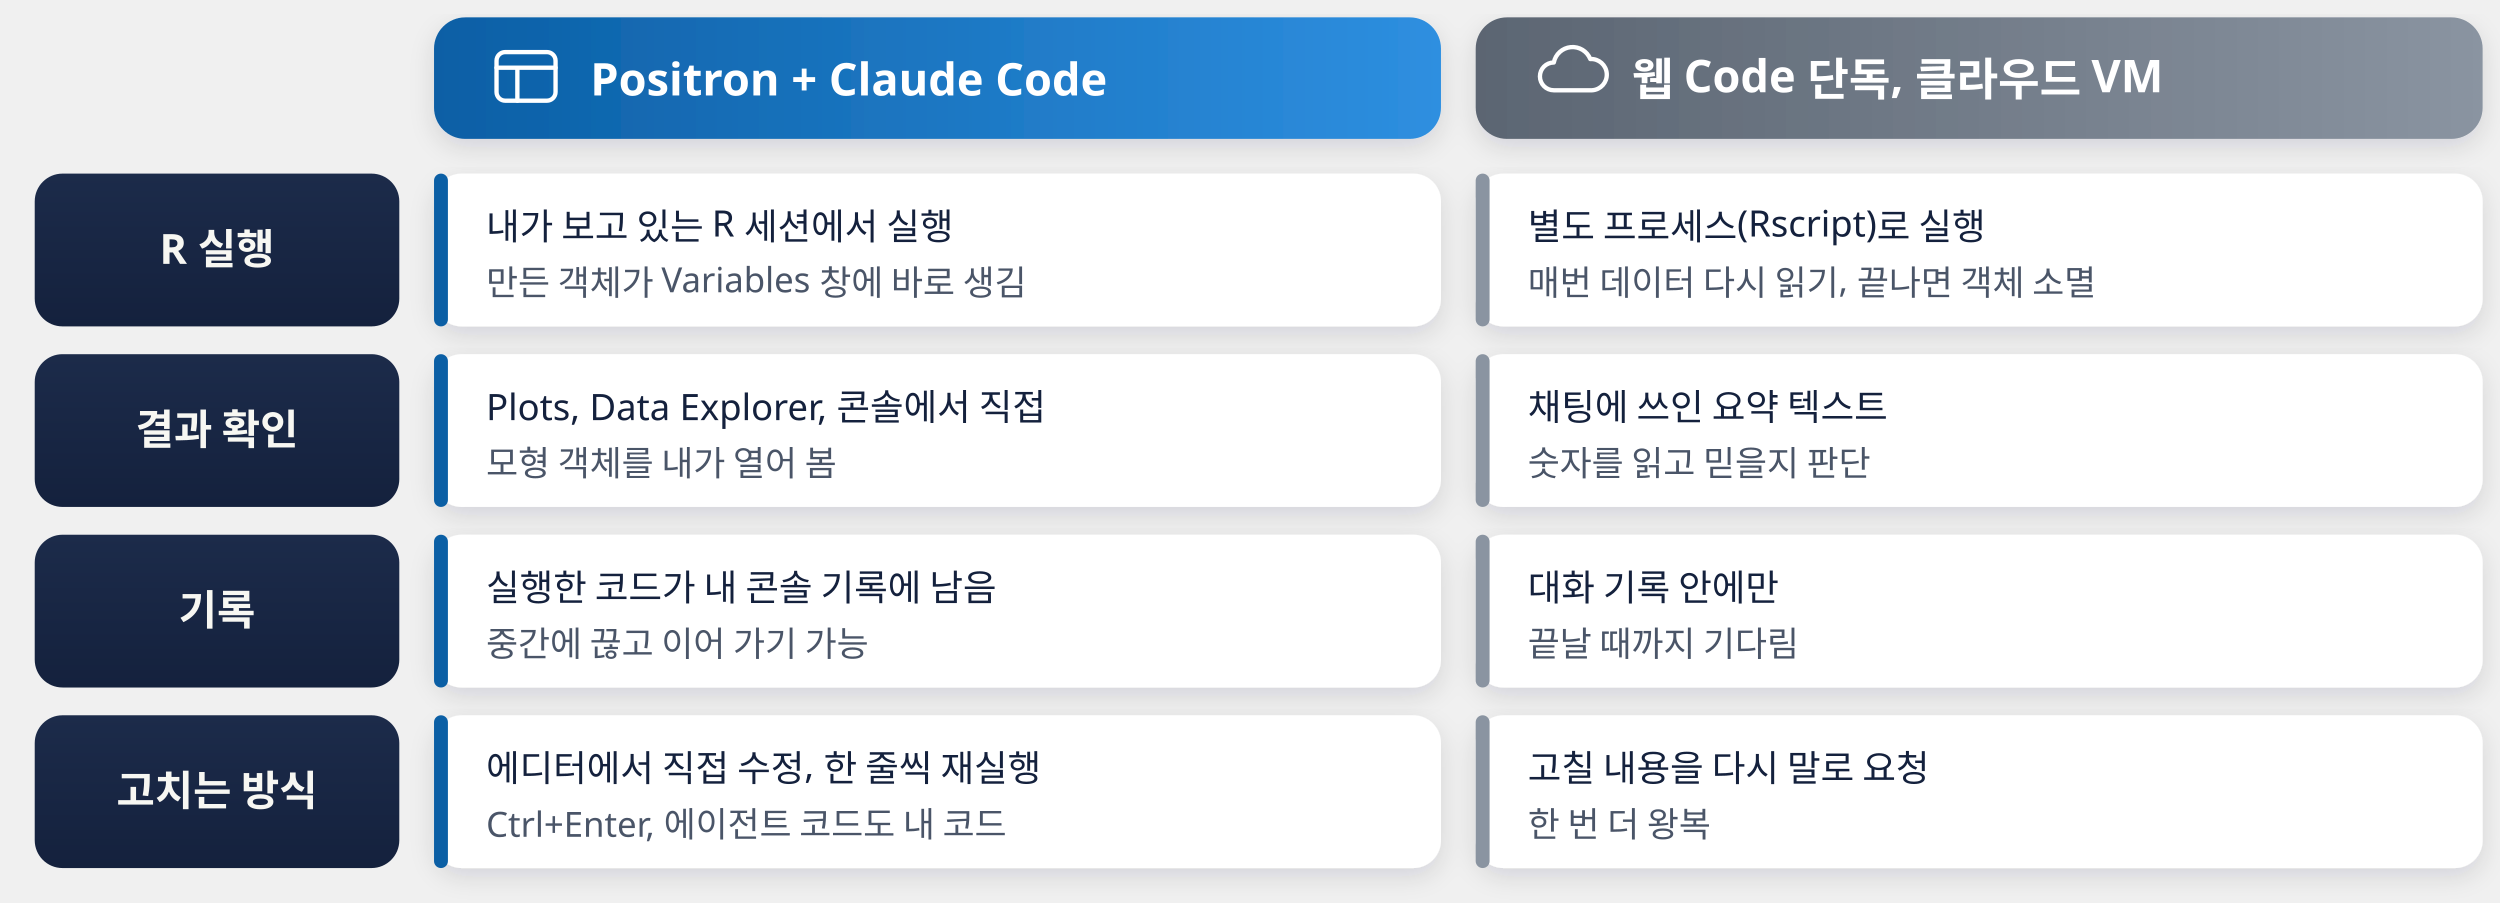
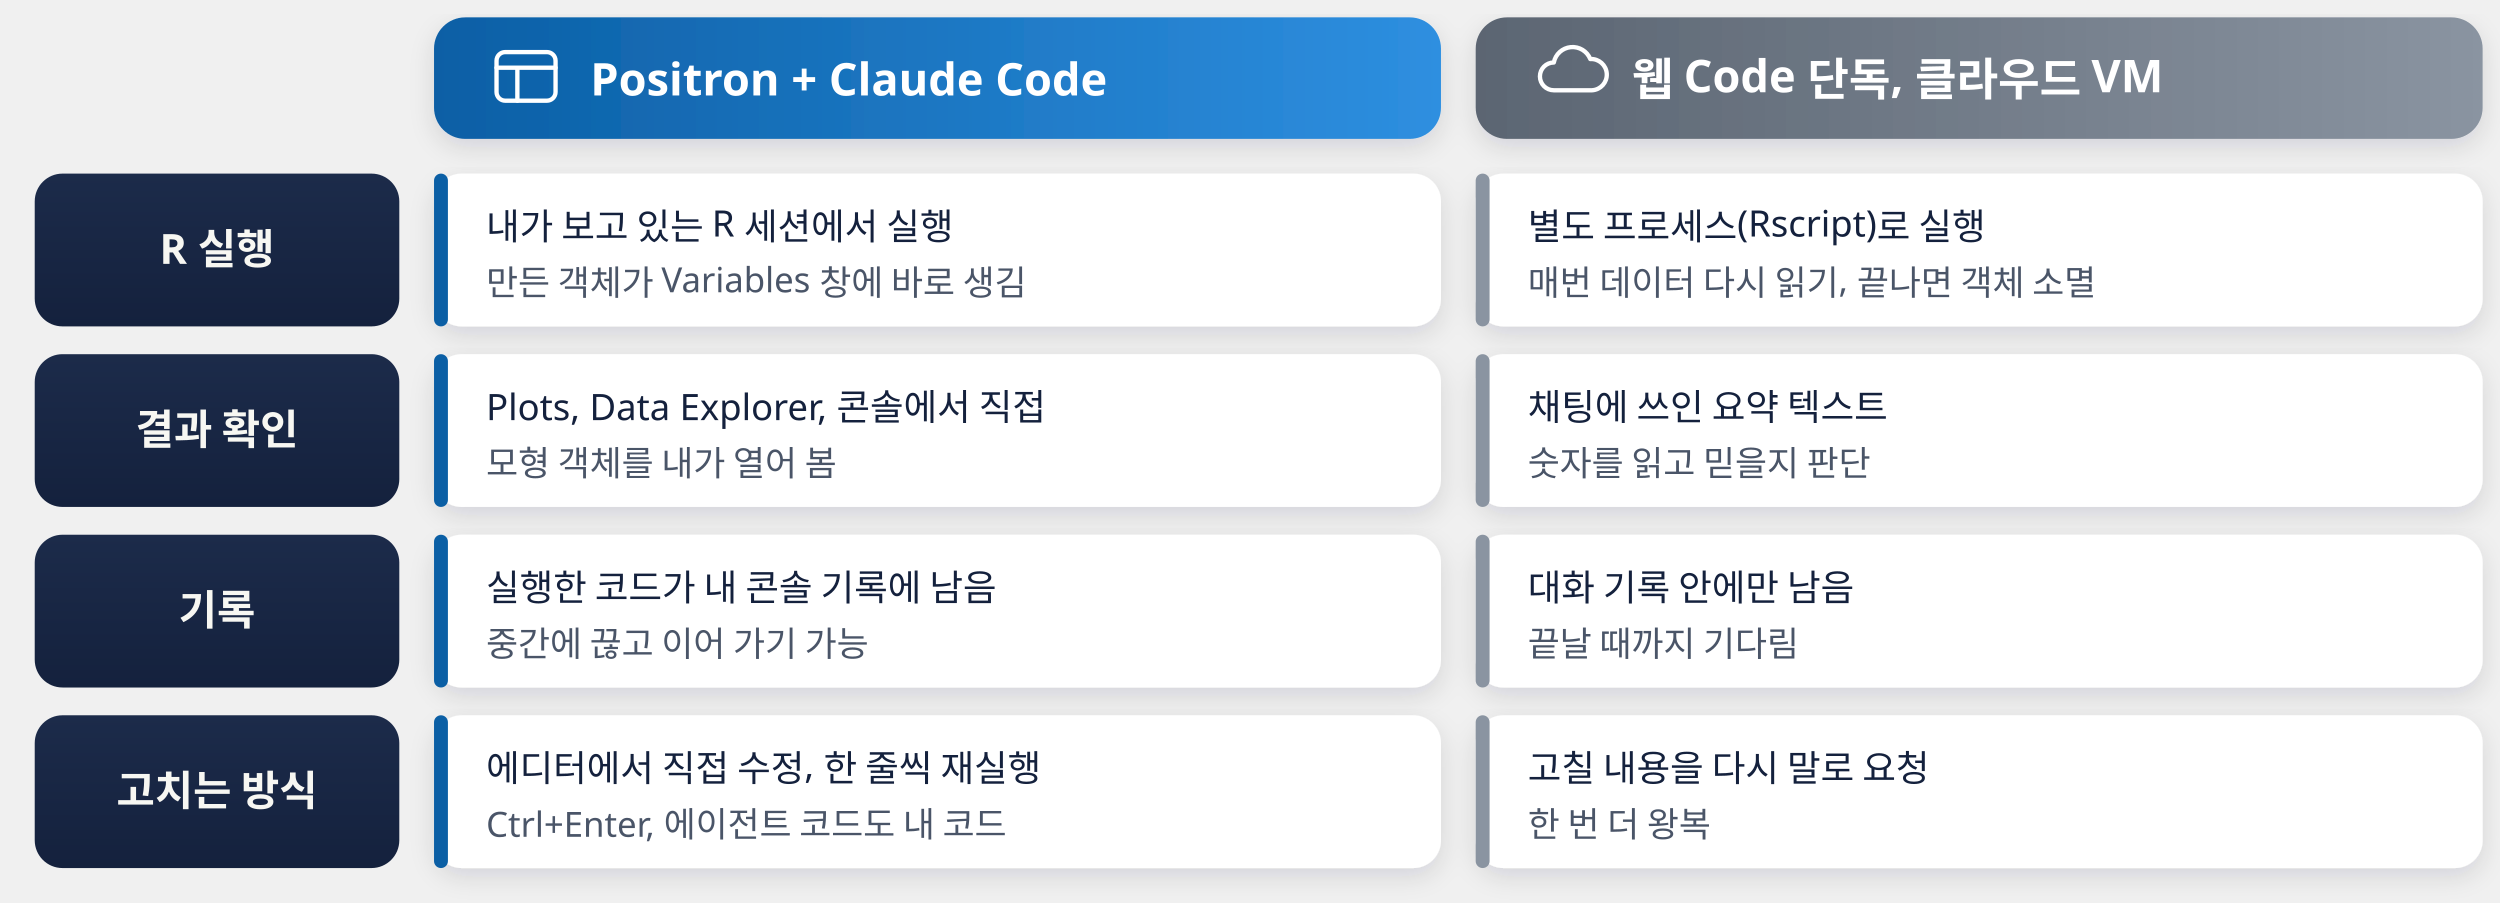
<svg xmlns="http://www.w3.org/2000/svg" viewBox="0 0 1440 520" width="1440" height="520" font-family="'Noto Sans KR','Malgun Gothic',sans-serif">
  <defs>
    <linearGradient id="gBlue" x1="0" y1="0" x2="1" y2="0">
      <stop offset="0" stop-color="#0B5FA5" />
      <stop offset="1" stop-color="#2E8FE0" />
    </linearGradient>
    <linearGradient id="gGrey" x1="0" y1="0" x2="1" y2="0">
      <stop offset="0" stop-color="#5B6572" />
      <stop offset="1" stop-color="#8A94A1" />
    </linearGradient>
    <linearGradient id="gNavy" x1="0" y1="0" x2="0" y2="1">
      <stop offset="0" stop-color="#1C2B4A" />
      <stop offset="1" stop-color="#14213D" />
    </linearGradient>
    <filter id="sh" x="-5%" y="-10%" width="110%" height="140%">
      <feDropShadow dx="0" dy="5" stdDeviation="7" flood-color="#14213D" flood-opacity="0.12" />
    </filter>
  </defs>
  <g filter="url(#sh)">
    <rect x="250" y="10" width="580" height="70" rx="18" fill="url(#gBlue)" />
    <rect x="850" y="10" width="580" height="70" rx="18" fill="url(#gGrey)" />
  </g>
  <g transform="translate(286,30)" fill="none" stroke="#FFFFFF" stroke-width="2.5" stroke-linecap="round" stroke-linejoin="round">
    <rect x="0" y="0" width="34" height="28" rx="5" />
    <path d="M0,9 h34 M12,9 v19" />
  </g>
  <text x="340" y="55" font-size="26" font-weight="700" fill="#FFFFFF">Positron + Claude Code</text>
  <g transform="translate(886,30)" fill="none" stroke="#FFFFFF" stroke-width="2.5" stroke-linecap="round" stroke-linejoin="round">
    <path d="M9,22 a8,8 0 0 1 0,-16 a11,11 0 0 1 21,-2 a8,8 0 0 1 1,18 z" />
  </g>
  <text x="940" y="55" font-size="26" font-weight="700" fill="#FFFFFF">웹 Code 단독, 클라우드 VM</text>
  <rect x="20" y="100" width="210" height="88" rx="16" fill="url(#gNavy)" />
  <text x="125" y="152" font-size="24" font-weight="700" fill="#F7F7F2" text-anchor="middle">R 실행</text>
  <g filter="url(#sh)">
    <rect x="250" y="100" width="580" height="88" rx="16" fill="#FFFFFF" />
    <rect x="850" y="100" width="580" height="88" rx="16" fill="#FFFFFF" />
  </g>
  <rect x="250" y="100" width="8" height="88" rx="4" fill="#0B5FA5" />
  <rect x="850" y="100" width="8" height="88" rx="4" fill="#8A94A1" />
  <text x="280" y="138" font-size="21" font-weight="500" fill="#14213D">내가 보고 있는 R 세션에서 실행</text>
  <text x="280" y="170" font-size="20" fill="#4A5568">만든 객체가 Variables 창에 바로 생김</text>
  <text x="880" y="138" font-size="21" font-weight="500" fill="#14213D">별도 프로세스(Rscript)로 실행</text>
  <text x="880" y="170" font-size="20" fill="#4A5568">매번 데이터 다시 읽기, 끝나면 객체 소멸</text>
  <rect x="20" y="204" width="210" height="88" rx="16" fill="url(#gNavy)" />
  <text x="125" y="256" font-size="24" font-weight="700" fill="#F7F7F2" text-anchor="middle">결과 확인</text>
  <g filter="url(#sh)">
    <rect x="250" y="204" width="580" height="88" rx="16" fill="#FFFFFF" />
    <rect x="850" y="204" width="580" height="88" rx="16" fill="#FFFFFF" />
  </g>
  <rect x="250" y="204" width="8" height="88" rx="4" fill="#0B5FA5" />
  <rect x="850" y="204" width="8" height="88" rx="4" fill="#8A94A1" />
  <text x="280" y="242" font-size="21" font-weight="500" fill="#14213D">Plots, Data Explorer, 콘솔에서 직접</text>
  <text x="280" y="274" font-size="20" fill="#4A5568">모형 객체를 내가 열어 봄</text>
  <text x="880" y="242" font-size="21" font-weight="500" fill="#14213D">채팅에 쓰인 요약 텍스트</text>
  <text x="880" y="274" font-size="20" fill="#4A5568">숫자를 읽고 믿을지 판단</text>
  <rect x="20" y="308" width="210" height="88" rx="16" fill="url(#gNavy)" />
  <text x="125" y="360" font-size="24" font-weight="700" fill="#F7F7F2" text-anchor="middle">기록</text>
  <g filter="url(#sh)">
    <rect x="250" y="308" width="580" height="88" rx="16" fill="#FFFFFF" />
    <rect x="850" y="308" width="580" height="88" rx="16" fill="#FFFFFF" />
  </g>
  <rect x="250" y="308" width="8" height="88" rx="4" fill="#0B5FA5" />
  <rect x="850" y="308" width="8" height="88" rx="4" fill="#8A94A1" />
  <text x="280" y="346" font-size="21" font-weight="500" fill="#14213D">실행한 코드가 내 콘솔 기록에 남음</text>
  <text x="280" y="378" font-size="20" fill="#4A5568">중간에 끊고 이어 가기 가능</text>
-   <text x="880" y="346" font-size="21" font-weight="500" fill="#14213D">대화 기록 안에만</text>
+   <text x="880" y="346" font-size="21" font-weight="500" fill="#14213D">대화 기록 안에만 남음</text>
  <text x="880" y="378" font-size="20" fill="#4A5568">끝날 때까지 기다림</text>
  <rect x="20" y="412" width="210" height="88" rx="16" fill="url(#gNavy)" />
  <text x="125" y="464" font-size="24" font-weight="700" fill="#F7F7F2" text-anchor="middle">고치는 방식</text>
  <g filter="url(#sh)">
    <rect x="250" y="412" width="580" height="88" rx="16" fill="#FFFFFF" />
    <rect x="850" y="412" width="580" height="88" rx="16" fill="#FFFFFF" />
  </g>
  <rect x="250" y="412" width="8" height="88" rx="4" fill="#0B5FA5" />
  <rect x="850" y="412" width="8" height="88" rx="4" fill="#8A94A1" />
  <text x="280" y="450" font-size="21" font-weight="500" fill="#14213D">에디터에서 직접 수정, 한 줄씩 재실행</text>
  <text x="280" y="482" font-size="20" fill="#4A5568">Ctrl+Enter, 에이전트 코드도 내 코드</text>
  <text x="880" y="450" font-size="21" font-weight="500" fill="#14213D">고칠 내용을 다시 말로 요청</text>
  <text x="880" y="482" font-size="20" fill="#4A5568">한 번 더 왕복</text>
</svg>
